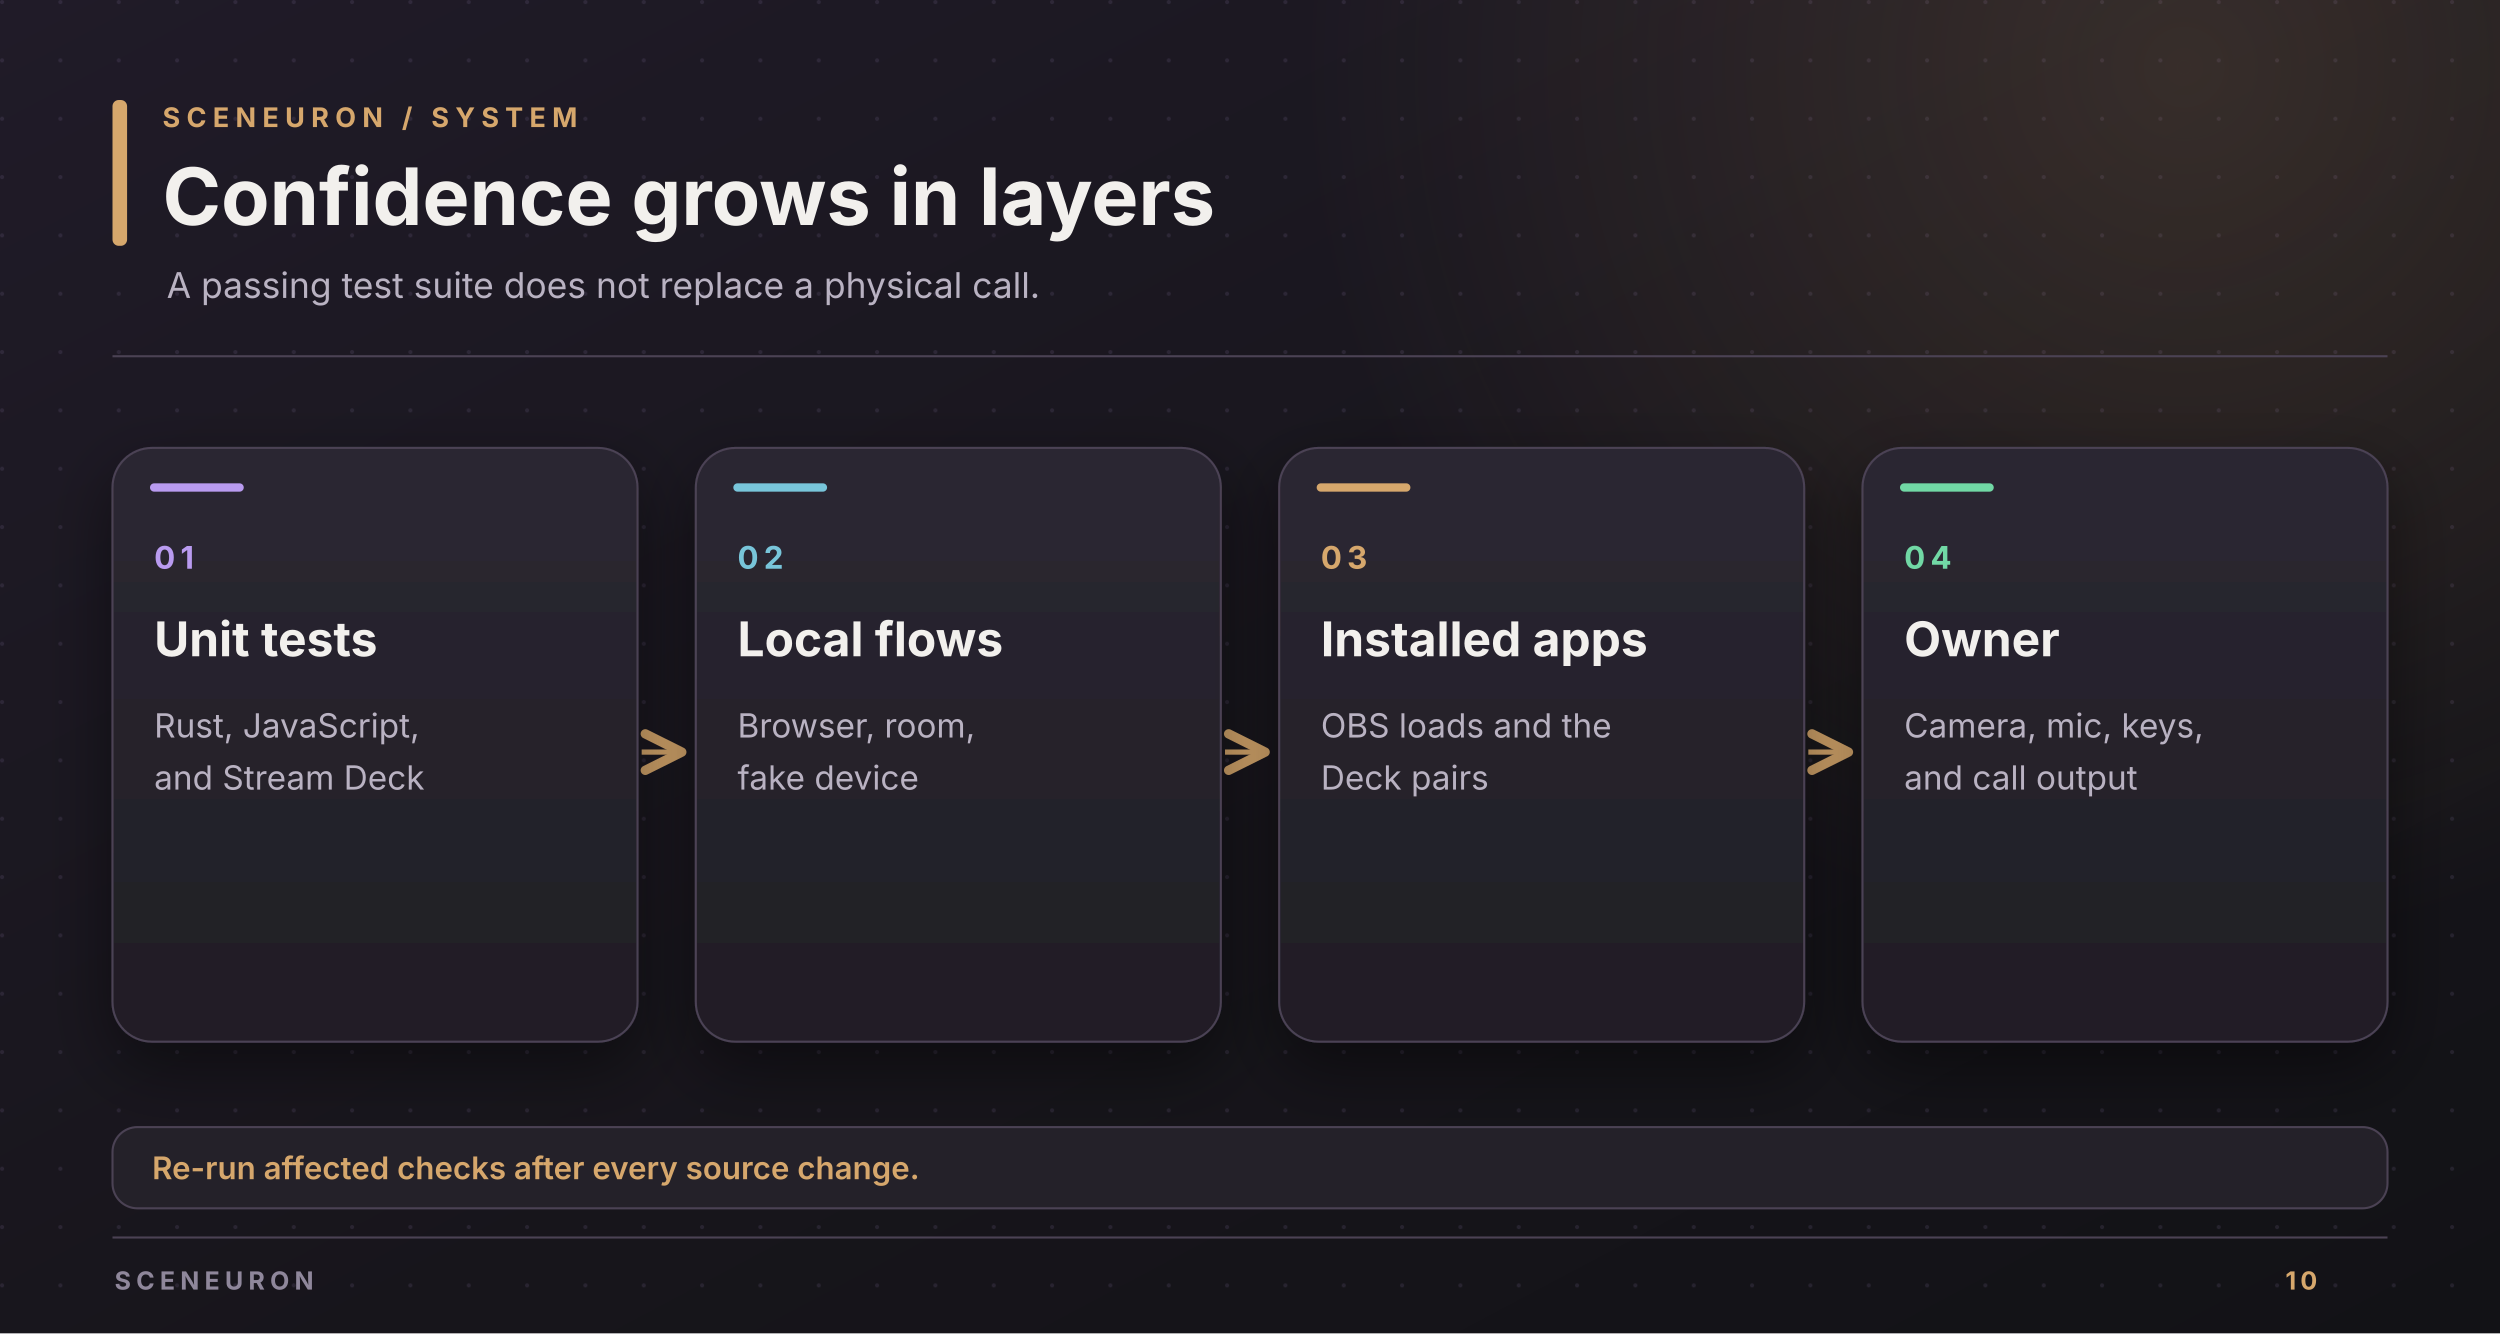
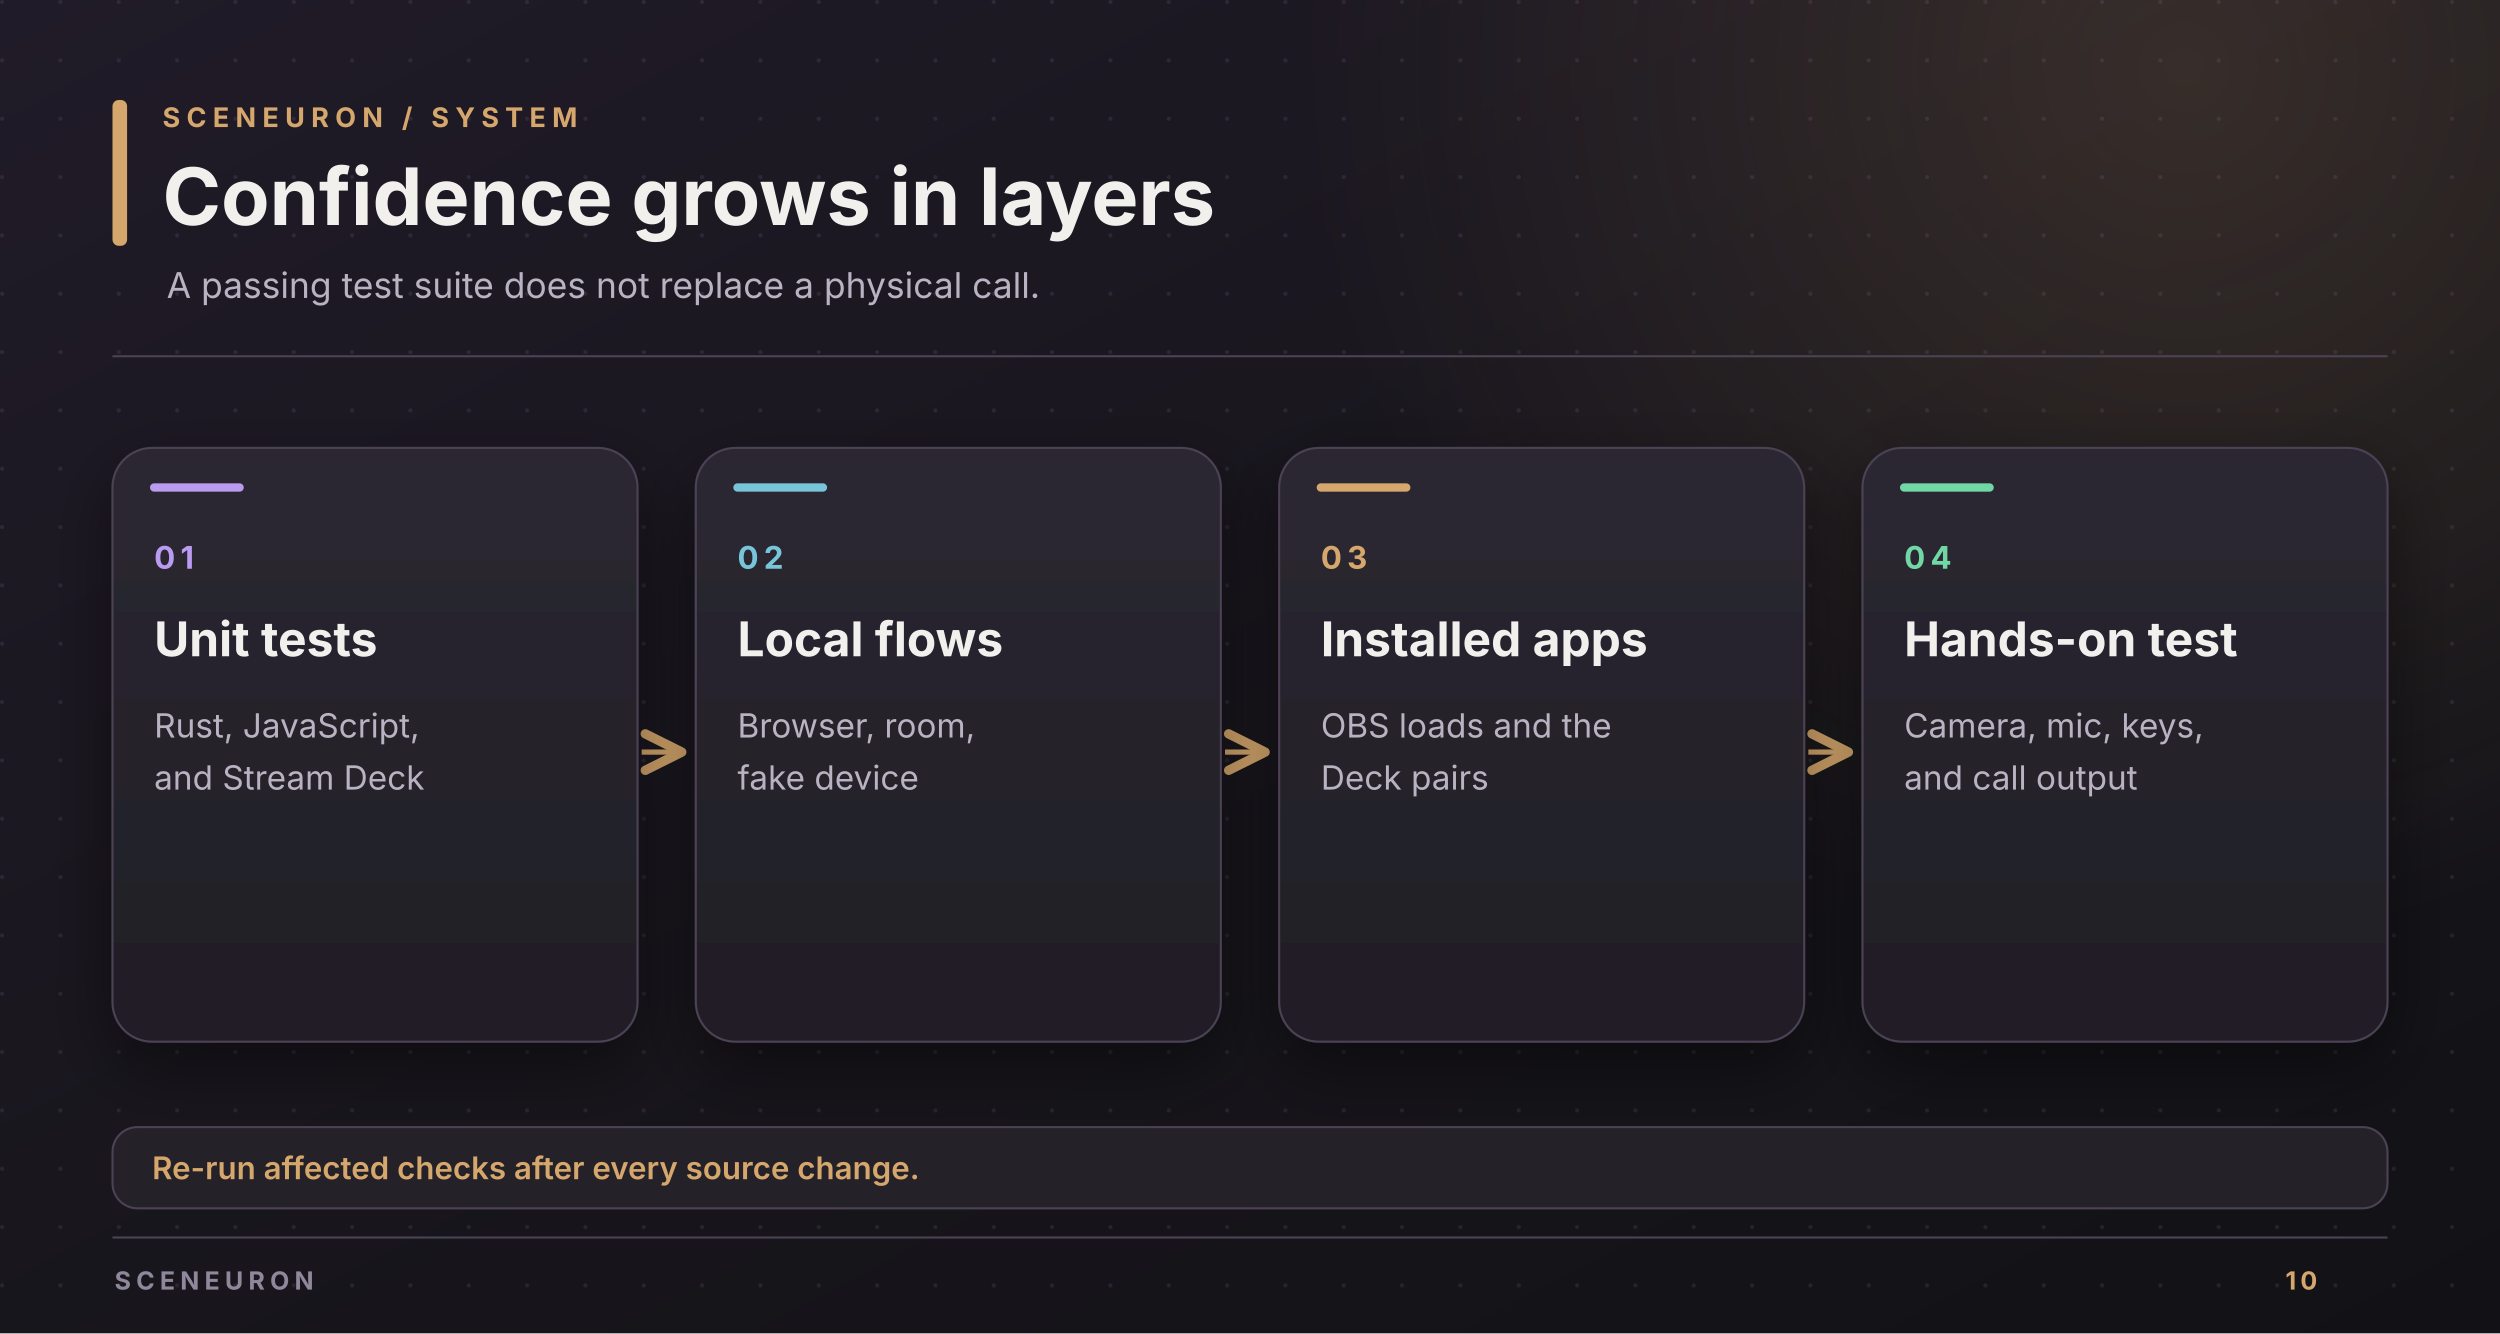
<svg xmlns="http://www.w3.org/2000/svg" width="1200" height="640" viewBox="0 0 1200 640" role="img" aria-labelledby="title desc">
  <defs>
    <linearGradient id="background" x1="0" y1="0" x2="1" y2="1">
      <stop stop-color="#201b28" />
      <stop offset=".58" stop-color="#17151b" />
      <stop offset="1" stop-color="#121216" />
    </linearGradient>
    <linearGradient id="card" x1="0" y1="0" x2="0" y2="1">
      <stop stop-color="#2b2732" />
      <stop offset="1" stop-color="#201e25" />
    </linearGradient>
    <radialGradient id="aura">
      <stop stop-color="#d6a76c" stop-opacity=".16" />
      <stop offset="1" stop-color="#d6a76c" stop-opacity="0" />
    </radialGradient>
    <pattern id="dots" width="28" height="28" patternUnits="userSpaceOnUse">
      <circle cx="1" cy="1" r="1" fill="#9f89c4" opacity=".13" />
    </pattern>
    <filter id="shadow" x="-20%" y="-30%" width="140%" height="170%">
      <feDropShadow dx="0" dy="12" stdDeviation="16" flood-color="#08070b" flood-opacity=".45" />
    </filter>
    <marker id="arrow" markerWidth="9" markerHeight="9" refX="7.5" refY="4.5" orient="auto">
      <path d="M1 1 L8 4.5 L1 8" fill="none" stroke="#d6a76c" stroke-width="1.8" stroke-linecap="round" stroke-linejoin="round" />
    </marker>
  </defs>
  <rect x="0" y="0" width="1200" height="640" rx="0" fill="url(#background)" stroke="none" />
  <rect x="0" y="0" width="1200" height="640" rx="0" fill="url(#dots)" stroke="none" />
  <circle cx="1050" cy="30" r="430" fill="url(#aura)" />
  <rect x="54" y="48" width="7" height="70" rx="3" fill="#d6a76c" stroke="none" />
  <text x="78" y="61" fill="#d6a76c" font-size="13" font-weight="700" letter-spacing="3" font-family="Inter, ui-sans-serif, system-ui, -apple-system, sans-serif">SCENEURON / SYSTEM</text>
  <text x="78" y="108" fill="#f2f0ed" font-size="38" font-weight="750" letter-spacing="0" font-family="Inter, ui-sans-serif, system-ui, -apple-system, sans-serif">Confidence grows in layers</text>
  <text x="80" y="143" fill="#b9b2c2" font-size="17" font-weight="400" letter-spacing="0" font-family="Inter, ui-sans-serif, system-ui, -apple-system, sans-serif">A passing test suite does not replace a physical call.</text>
  <path d="M 54 171 L 1146 171" fill="none" stroke="#4b4254" stroke-width="1" />
  <path d="M 54 594 L 1146 594" fill="none" stroke="#4b4254" stroke-width="1" />
  <text x="55" y="619" fill="#8f879b" font-size="12" font-weight="700" letter-spacing="2.5" font-family="Inter, ui-sans-serif, system-ui, -apple-system, sans-serif">SCENEURON</text>
  <text x="1097" y="619" fill="#d6a76c" font-size="12" font-weight="700" letter-spacing="2" font-family="Inter, ui-sans-serif, system-ui, -apple-system, sans-serif">10</text>
  <path d="M 308 361 L 326 361" fill="none" stroke="#d6a76c" stroke-width="2.5" marker-end="url(#arrow)" />
  <path d="M 588 361 L 606 361" fill="none" stroke="#d6a76c" stroke-width="2.5" marker-end="url(#arrow)" />
  <path d="M 868 361 L 886 361" fill="none" stroke="#d6a76c" stroke-width="2.5" marker-end="url(#arrow)" />
  <rect x="54" y="215" width="252" height="285" rx="19" fill="url(#card)" stroke="#4b4254" filter="url(#shadow)" />
  <rect x="72" y="232" width="45" height="4" rx="2" fill="#b99bf0" stroke="none" />
  <text x="74" y="273" fill="#b99bf0" font-size="15" font-weight="700" letter-spacing="2.5" font-family="Inter, ui-sans-serif, system-ui, -apple-system, sans-serif">01</text>
  <text x="74" y="315" fill="#f2f0ed" font-size="23" font-weight="700" letter-spacing="0" font-family="Inter, ui-sans-serif, system-ui, -apple-system, sans-serif">Unit tests</text>
  <text x="74" y="354" fill="#b9b2c2" font-size="16" font-weight="400" letter-spacing="0" font-family="Inter, ui-sans-serif, system-ui, -apple-system, sans-serif">Rust, JavaScript,</text>
  <text x="74" y="379" fill="#b9b2c2" font-size="16" font-weight="400" letter-spacing="0" font-family="Inter, ui-sans-serif, system-ui, -apple-system, sans-serif">and Stream Deck</text>
  <rect x="334" y="215" width="252" height="285" rx="19" fill="url(#card)" stroke="#4b4254" filter="url(#shadow)" />
  <rect x="352" y="232" width="45" height="4" rx="2" fill="#78c5da" stroke="none" />
  <text x="354" y="273" fill="#78c5da" font-size="15" font-weight="700" letter-spacing="2.5" font-family="Inter, ui-sans-serif, system-ui, -apple-system, sans-serif">02</text>
  <text x="354" y="315" fill="#f2f0ed" font-size="23" font-weight="700" letter-spacing="0" font-family="Inter, ui-sans-serif, system-ui, -apple-system, sans-serif">Local flows</text>
  <text x="354" y="354" fill="#b9b2c2" font-size="16" font-weight="400" letter-spacing="0" font-family="Inter, ui-sans-serif, system-ui, -apple-system, sans-serif">Browser, room,</text>
  <text x="354" y="379" fill="#b9b2c2" font-size="16" font-weight="400" letter-spacing="0" font-family="Inter, ui-sans-serif, system-ui, -apple-system, sans-serif">fake device</text>
  <rect x="614" y="215" width="252" height="285" rx="19" fill="url(#card)" stroke="#4b4254" filter="url(#shadow)" />
  <rect x="632" y="232" width="45" height="4" rx="2" fill="#d6a76c" stroke="none" />
  <text x="634" y="273" fill="#d6a76c" font-size="15" font-weight="700" letter-spacing="2.5" font-family="Inter, ui-sans-serif, system-ui, -apple-system, sans-serif">03</text>
  <text x="634" y="315" fill="#f2f0ed" font-size="23" font-weight="700" letter-spacing="0" font-family="Inter, ui-sans-serif, system-ui, -apple-system, sans-serif">Installed apps</text>
  <text x="634" y="354" fill="#b9b2c2" font-size="16" font-weight="400" letter-spacing="0" font-family="Inter, ui-sans-serif, system-ui, -apple-system, sans-serif">OBS loads and the</text>
  <text x="634" y="379" fill="#b9b2c2" font-size="16" font-weight="400" letter-spacing="0" font-family="Inter, ui-sans-serif, system-ui, -apple-system, sans-serif">Deck pairs</text>
  <rect x="894" y="215" width="252" height="285" rx="19" fill="url(#card)" stroke="#4b4254" filter="url(#shadow)" />
  <rect x="912" y="232" width="45" height="4" rx="2" fill="#71d8a5" stroke="none" />
  <text x="914" y="273" fill="#71d8a5" font-size="15" font-weight="700" letter-spacing="2.5" font-family="Inter, ui-sans-serif, system-ui, -apple-system, sans-serif">04</text>
-   <text x="914" y="315" fill="#f2f0ed" font-size="23" font-weight="700" letter-spacing="0" font-family="Inter, ui-sans-serif, system-ui, -apple-system, sans-serif">Owner</text>
+   <text x="914" y="315" fill="#f2f0ed" font-size="23" font-weight="700" letter-spacing="0" font-family="Inter, ui-sans-serif, system-ui, -apple-system, sans-serif">Hands-on test</text>
  <text x="914" y="354" fill="#b9b2c2" font-size="16" font-weight="400" letter-spacing="0" font-family="Inter, ui-sans-serif, system-ui, -apple-system, sans-serif">Camera, mic, keys,</text>
  <text x="914" y="379" fill="#b9b2c2" font-size="16" font-weight="400" letter-spacing="0" font-family="Inter, ui-sans-serif, system-ui, -apple-system, sans-serif">and call output</text>
  <rect x="54" y="541" width="1092" height="39" rx="12" fill="#242129" stroke="#4b4254" />
  <text x="73" y="566" fill="#d6a76c" font-size="15" font-weight="600" letter-spacing="0" font-family="Inter, ui-sans-serif, system-ui, -apple-system, sans-serif">Re-run affected checks after every source change.</text>
</svg>
